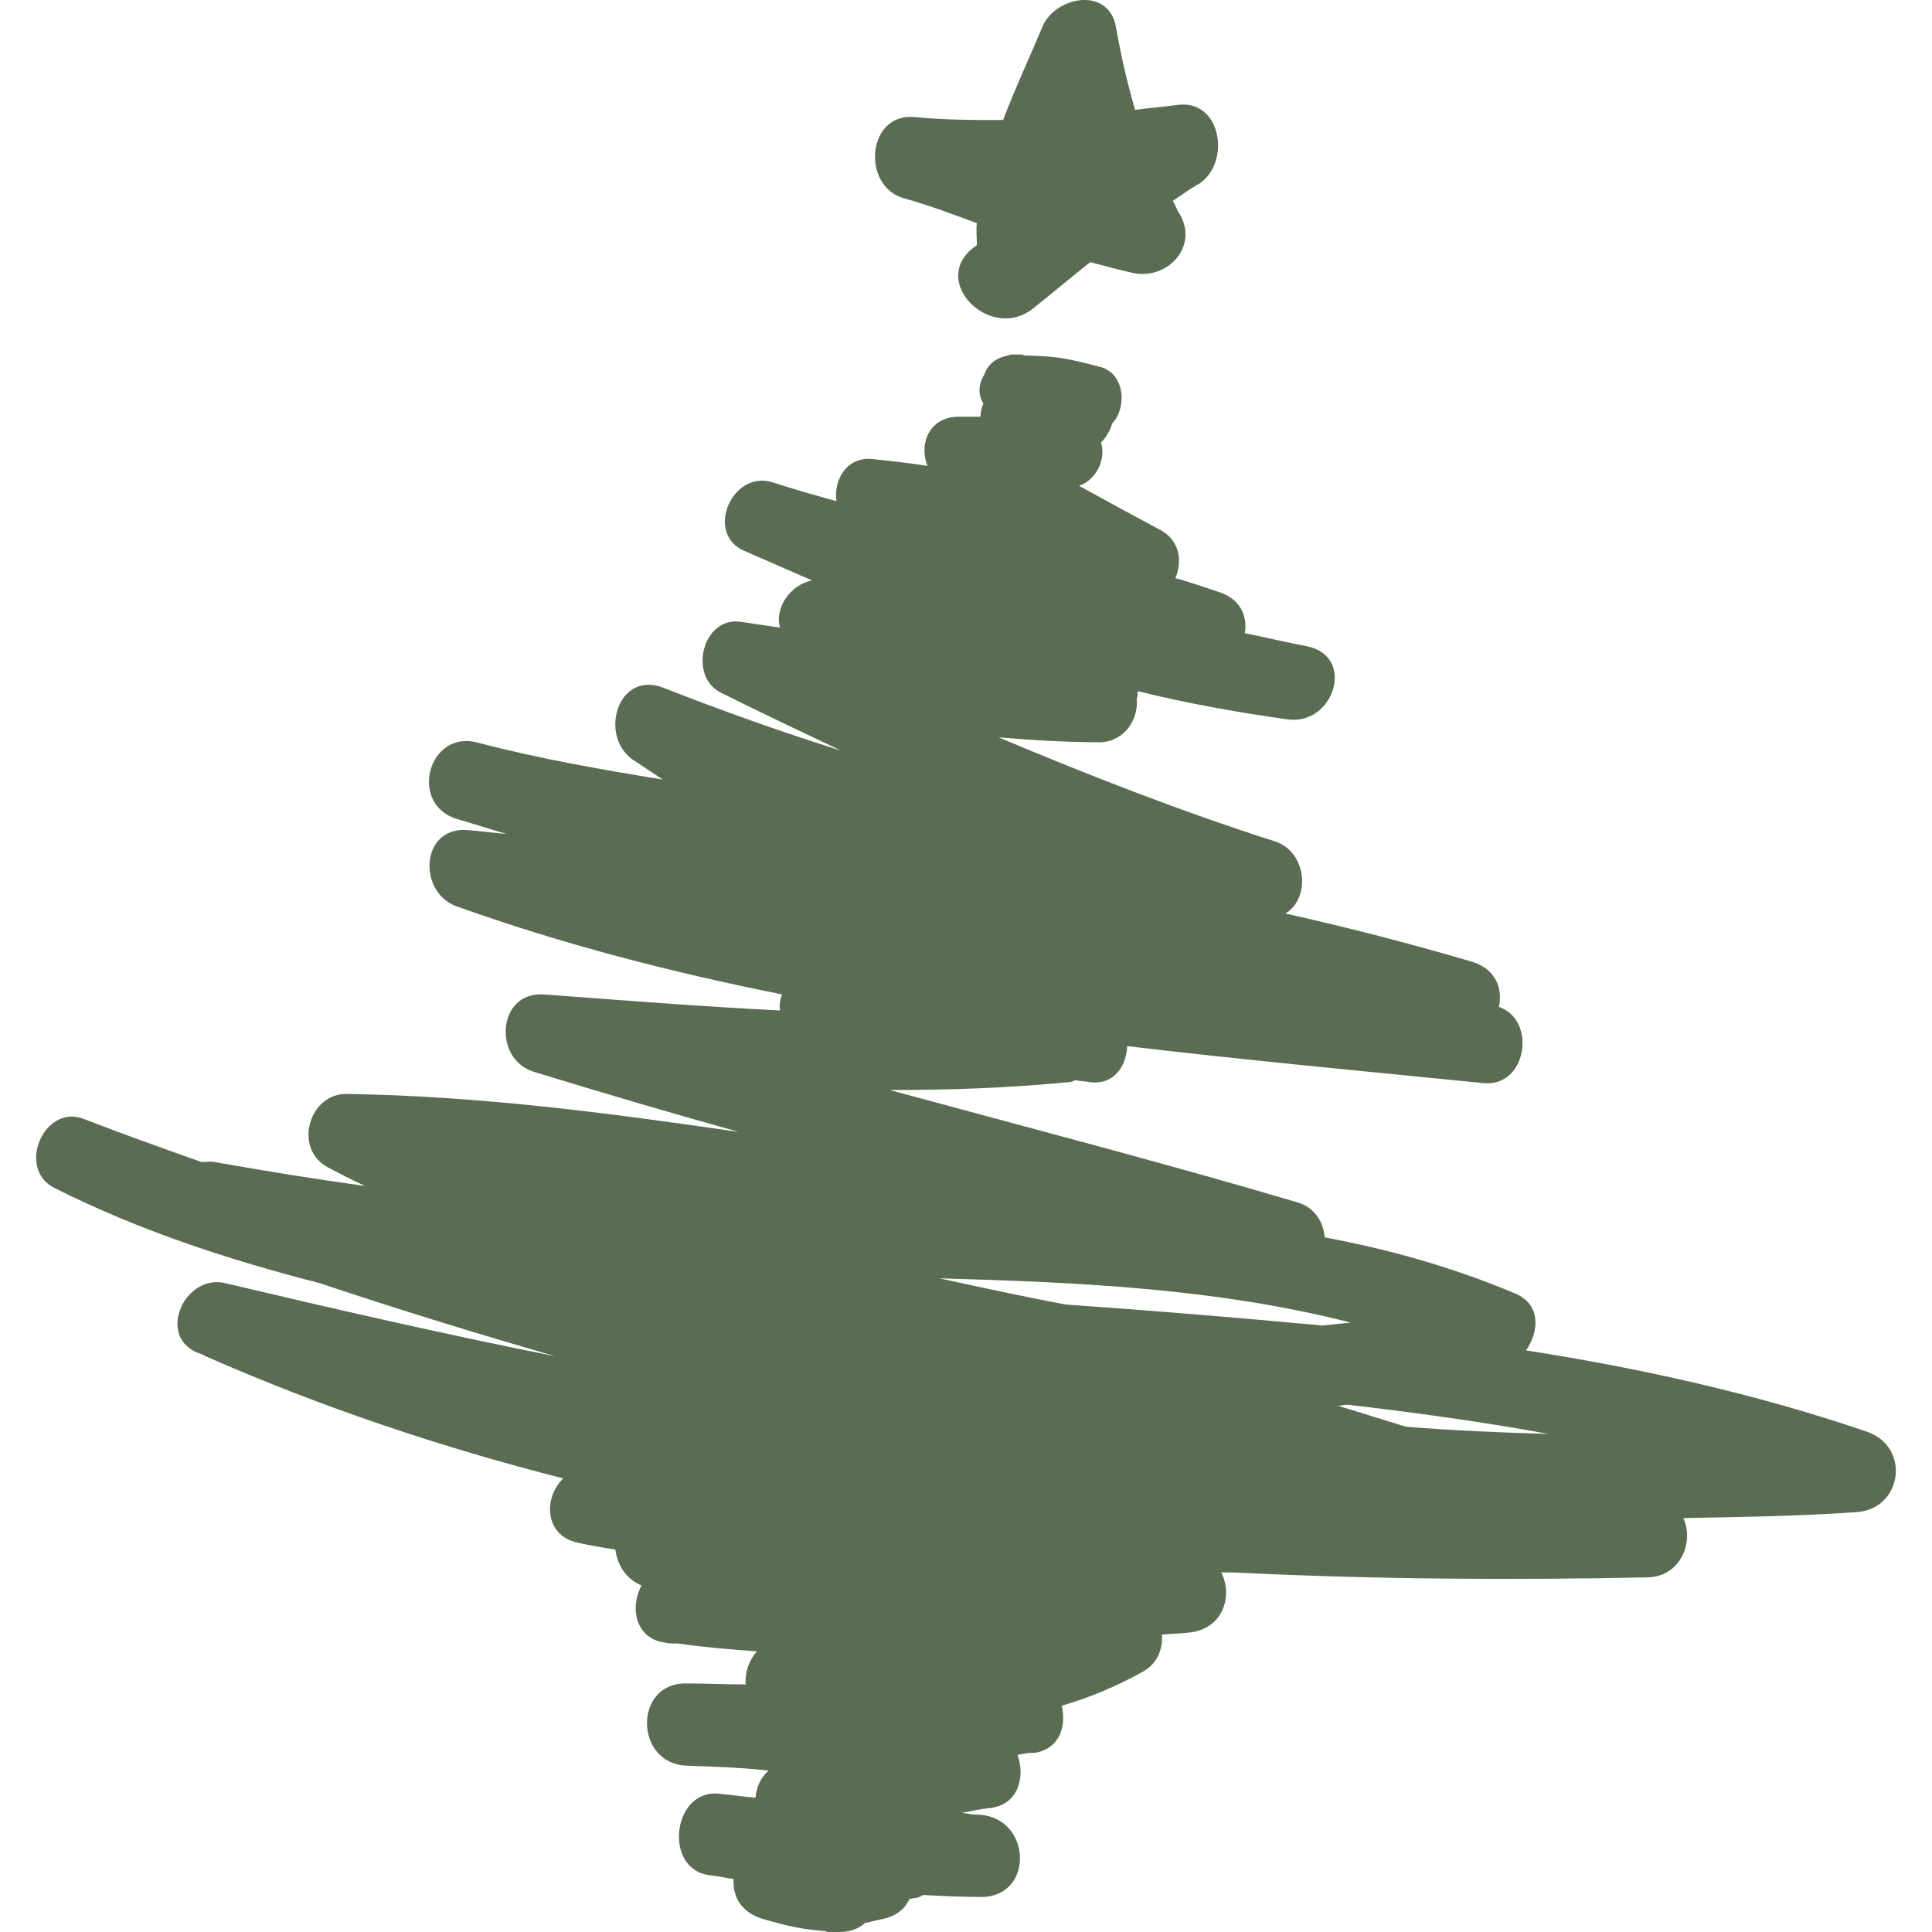
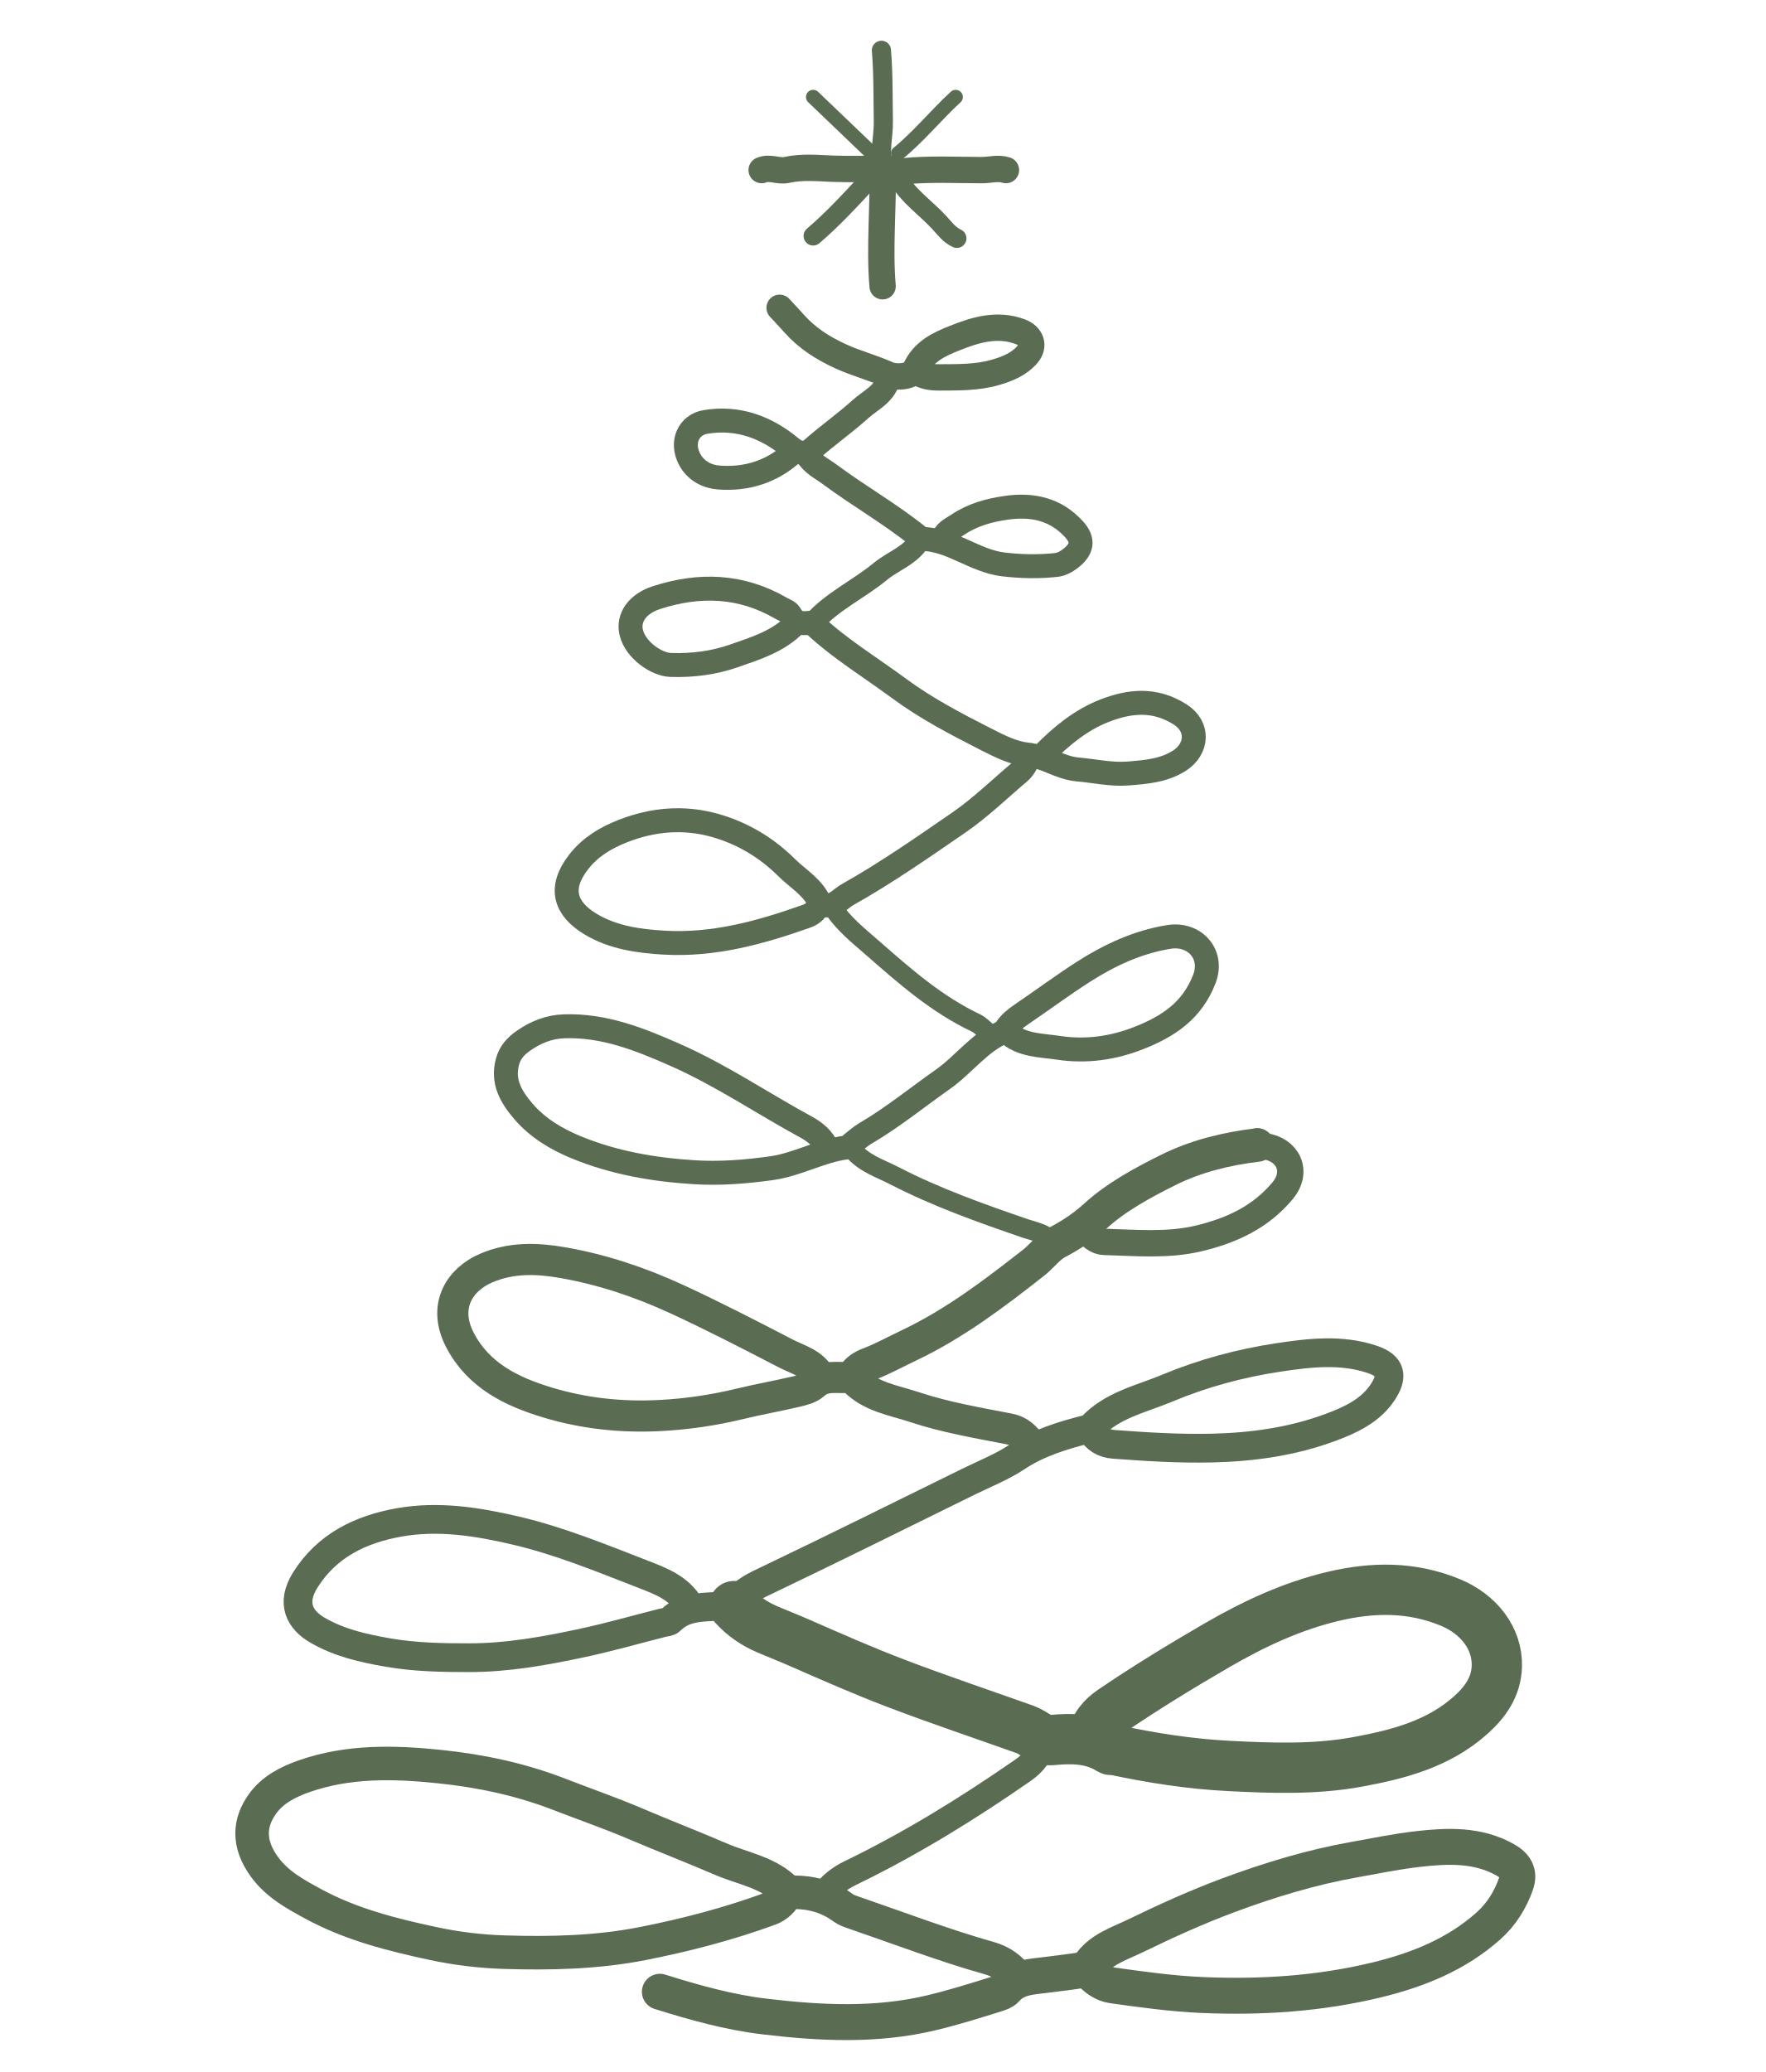
- <svg xmlns="http://www.w3.org/2000/svg" fill="#5A6D53" version="1.1" id="Capa_1" width="800px" height="800px" viewBox="0 0 589.947 589.947" xml:space="preserve">
-   <g>
-     <g>
-       <path d="M570.001,437.148c-34-11.602-68.9-19.301-104-24.801c4-5.801,4.6-14.1-3.4-17.4c-19-8-38.6-13.5-58.1-17.1    c-0.3-4.6-3.1-9.199-8.3-10.699c-41.3-12.201-82.9-23-124.5-34.301c18.1,0,36.1-0.6,54.5-2.4c0.899,0,1.5-0.299,2.1-0.6    c1.5,0.301,3.101,0.301,4.601,0.6c7.3,0.9,11-4.9,11.3-11c36.399,4.301,72.8,7.701,108.899,11.301    c13.2,1.199,16.2-19.301,4.601-23.301c1.2-5.5-0.9-11.6-8.3-13.799c-18.7-5.5-37.601-10.4-56.9-14.7c7.7-4.6,6.7-18.7-3.1-22    c-28.801-9.2-56.9-20.2-84.5-31.8c10.399,0.9,20.8,1.5,31.199,1.5c7.301-0.3,11.601-7,11-13.2c0.301-0.9,0.301-1.5,0.301-2.4    c15,3.7,30,6.4,45.6,8.6c14.4,2.1,21.1-19.3,6.1-22.3c-6.399-1.2-12.899-2.8-19-4c0.9-4.9-1.199-10.4-7.699-12.5    c-4.601-1.5-8.9-3.1-13.5-4.3c2.1-4.9,1.5-11-4-14.4c-8.601-4.6-17.101-9.2-25.4-13.8c5.2-1.8,8.3-8,6.7-13.2    c1.5-1.5,2.8-3.7,3.399-5.8c4.601-4.9,4-15.6-4-17.4c-10.699-2.8-13.199-3.1-22.3-3.4c-0.3,0-0.6,0-1.2-0.3c-0.6,0-1.199,0-2.1,0    c-0.3,0-0.3,0-0.6,0h-0.301c-0.3,0-0.899,0-1.199,0.3c-3.7,0.6-6.4,2.8-7.301,5.8c-1.8,2.8-2.1,6.1-0.3,8.9    c-0.6,1.2-0.899,2.8-0.899,4c-2.101,0-4.3,0-6.7,0c-8.9,0-12.2,8.3-9.5,15c-5.8-0.9-11.3-1.5-17.1-2.1    c-7.6-0.6-11.6,6.4-10.7,12.9c-6.4-1.8-13.2-3.7-19.6-5.8c-12.2-3.7-20.5,15.3-8.9,20.8c7,3.1,14.1,6.1,21.1,9.2    c-6.7,1.2-11.6,8.6-9.8,14.4c-4-0.6-8-1.2-12.2-1.8c-11.6-1.5-15.9,16.8-5.8,21.7c12.2,6.1,24.5,11.9,36.7,17.7    c-18.4-5.8-36.4-12.2-54.5-19.3c-13.8-5.2-19.6,14.7-9.2,22c3.1,2.1,6.1,4,9.2,6.1c-19-3.1-37.9-6.4-56.6-11.3    c-15-4-21.1,18.7-6.4,23.3c5.2,1.5,10.1,3.1,15.3,4.6c-4-0.3-8-0.9-12.2-1.2c-14.1-0.9-15,19-3.1,23.3    c32.4,11.6,65.8,20.199,99.4,26.9c-0.6,1.5-0.9,3.1-0.6,4.898c-24.2-1.199-48-3.1-72.2-4.898c-14.1-0.9-15.6,19.6-3.1,23.6    c20.8,6.4,41.6,12.5,62.7,18.4c-39.8-5.801-79.3-11-119.6-11.602c-11.6-0.299-16.5,16.5-6.1,22.301c4,2.1,7.6,4,11.6,5.801    c-15.3-2.102-30.6-4.602-45.9-7.301c-1.5-0.301-2.8,0-4,0c-12.2-4.301-24.2-8.6-36.1-13.199c-12.2-4.602-20.5,15.299-8.9,21.1    c26.3,13.199,53.5,22,81.1,29.1c23.9,8,47.7,15.301,71.9,22.301c-33.7-6.701-67.3-14.4-100.7-22.301c-12.2-3.1-21.1,15.6-8.9,21.1    c0.9,0.301,1.8,0.6,2.8,1.201l0,0l0,0c35.5,15.6,71.9,27.799,109.2,37.299c-6.1,5.801-5.8,17.4,4.3,19.6c4,0.9,7.6,1.5,11.6,2.102    c0.6,4.6,3.1,8.898,8,11c-3.7,6.699-1.8,16.199,7,17.398c1.2,0.301,2.1,0.301,3.4,0.301l0,0c0.3,0,0.3,0,0.6,0    c8.3,1.199,16.2,1.801,24.2,2.4c-2.4,2.799-3.7,6.4-3.4,10.1c-6.1,0-12.2-0.301-18.1-0.301c-16.2-0.299-15.9,24.5,0,25.102    c8.6,0.299,16.8,0.6,25.1,1.5c-2.4,2.1-3.7,4.898-4,8.299c-3.7-0.299-7.3-0.9-11-1.199c-14.1-1.801-17.4,22.6-3.4,24.799    c2.8,0.301,5.2,0.9,7.7,1.201c-0.3,5.199,2.1,10.1,8.9,12.199c8.3,2.4,11.9,3.1,18.7,3.701c0.6,0,0.9,0.299,1.2,0.299    c1.2,0,2.1,0,3.4,0c3.4,0,5.8-0.9,8-2.799c1.8-0.301,3.7-0.9,5.5-1.201c4-0.9,6.7-3.1,8-6.1c0.6,0,1.2-0.301,1.8-0.301    c0.9,0,1.8-0.6,2.4-0.898c5.8,0.299,11.6,0.6,17.4,0.6c16.5,0.299,15.9-23.9,0-25.1c-1.8,0-3.699-0.301-5.5-0.602    c3.101-0.6,5.8-1.199,8.9-1.5c8.3-1.199,10.399-9.5,8-16.199c0.6,0,1.2-0.301,1.8-0.301l0,0l0,0c1.2-0.299,2.1-0.299,3.4-0.299    c7.6-1.201,9.8-8,8.3-14.4c8.3-2.4,16.5-5.801,24.8-10.4c4.3-2.4,6.1-6.699,5.8-11.299c2.8-0.301,5.2-0.301,8-0.602    c10.7-0.898,13.8-11.299,10.101-18.398c1.199,0,2.399,0,3.699,0c42.2,2.1,84.801,2.398,126.7,1.5    c9.8-0.301,14.101-10.701,10.7-18.102c17.4-0.299,35.2-0.6,52.9-1.799C581.001,460.748,583.501,441.748,570.001,437.148z     M429.301,435.648c-7-2.102-13.8-4.301-20.8-6.4c0.9,0,2.1-0.301,3.1-0.301c20.5,2.4,41,5.201,61.2,8.9    C458.301,437.447,444.001,436.848,429.301,435.648z M412.401,403.848c-2.801,0.301-5.5,0.6-8.601,0.9c-26-2.4-52.3-4.6-78.3-6.4    c-12.9-2.4-25.7-5.199-38.6-8C329.501,391.547,371.701,393.447,412.401,403.848z" />
-       <path d="M359.501,32.048c-4.3,0.6-8.6,0.9-12.9,1.5c-2.399-8.3-4.3-16.5-5.8-25.1c-2.1-12.9-19-9.5-22.6,0    c-4,9.5-8.3,18.7-11.9,28.2c-8.899,0-18.1,0-26.9-0.9c-14.7-1.5-16.5,21.1-3.4,24.8c7.6,2.1,15,4.9,22.3,7.6c-0.3,2.1,0,4.3,0,6.7    c-0.3,0.3-0.899,0.6-1.2,0.9c-13.2,10.4,5.5,28.8,18.4,18.4c5.8-4.6,11.6-9.5,17.4-14.1c4.6,1.2,8.899,2.4,13.5,3.4    c10.399,1.8,19.6-8.3,13.8-18.1c-0.9-1.2-1.2-2.8-2.101-4c2.801-1.8,5.2-3.7,8-5.2C376.001,49.748,373.001,30.148,359.501,32.048z    " />
-     </g>
-   </g>
+ <svg xmlns="http://www.w3.org/2000/svg" version="1.1" id="Layer_1" x="0px" y="0px" width="100%" viewBox="0 0 737 865" enable-background="new 0 0 737 865" xml:space="preserve">
+   <path fill="none" opacity="1" stroke="#5A6D53" stroke-linecap="round" stroke-linejoin="round" stroke-width="14" d=" M425,826   C422.072,821.653 418.101,818.903 413.01,817.464   C393.871,812.053 375.3,804.932 356.506,798.482   C354.96,797.951 353.321,797.409 352.03,796.459   C345.902,791.947 339.036,789.979 331.5,789.967   C330.513,789.965 329.418,790.482 328.49,789.51   C320.983,781.648 310.308,780.151 300.946,776.124   C289.071,771.017 276.982,766.336 265.096,761.275   C254.672,756.837 244.003,753.152 233.475,749.065   C217.401,742.824 200.638,739.279 183.5,737.502   C164.433,735.525 145.465,735.063 127.005,741.513   C120.232,743.879 113.816,747.172 109.596,753.069   C104.003,760.885 103.297,769.648 110.511,779.492   C115.785,786.688 123.441,790.857 131.025,794.954   C146.683,803.412 163.793,807.723 181.02,811.405   C190.696,813.472 200.582,814.655 210.501,814.969   C229.932,815.584 249.383,815.127 268.472,811.357   C286.439,807.809 304.213,803.171 321.45,796.863   C324.416,795.777 327.112,793.279 328.5,790  " />
+   <path fill="none" opacity="1" stroke="#5A6D53" stroke-linecap="round" stroke-linejoin="round" stroke-width="12" d=" M288,670.5   C283.486,662.812 275.675,659.989 267.997,657.008   C250.738,650.309 233.589,643.267 215.497,639.014   C199.362,635.221 183.048,632.621 166.515,635.584   C150.526,638.451 136.576,645.169 127.515,659.51   C121.162,669.565 125.476,676.428 132.49,680.518   C141.643,685.856 151.803,688.132 162.017,689.901   C173.226,691.842 184.613,692.05 196,692.045   C211.944,692.038 227.511,689.221 242.982,685.916   C254.24,683.511 265.334,680.336 276.499,677.495   C277.674,677.196 279.199,677.195 279.943,676.444   C286.894,669.427 296.166,671.534 304.501,670.004   C305.407,669.838 306.254,670.231 307.065,669.044   C310.444,664.102 315.648,661.894 320.935,659.365   C348.906,645.986 376.671,632.176 404.497,618.493   C411.185,615.205 418.24,612.447 424.405,608.357   C433.687,602.198 443.971,599.178 454.497,596.49   C454.85,596.4 455.252,596.245 455.488,595.989   C464.134,586.556 476.357,584.107 487.484,579.461   C502.313,573.268 517.775,569.11 533.534,566.725   C546.565,564.752 559.956,563.12 572.992,567.523   C580.942,570.209 581.543,574.685 577.453,580.97   C572.26,588.951 563.915,592.775 555.467,595.911   C539.556,601.816 522.937,604.133 506.001,604.528   C492.296,604.846 478.647,603.981 465.003,602.967   C460.887,602.66 457.545,600.777 455.5,597  " />
+   <path fill="none" opacity="1" stroke="#5A6D53" stroke-linecap="round" stroke-linejoin="round" stroke-width="13" d=" M342.5,575   C339.435,569.102 333.253,567.724 328,565   C312.977,557.209 297.958,549.447 282.569,542.351   C267.261,535.292 251.487,530.008 234.979,527.12   C224.262,525.245 213.5,524.86 202.956,529.398   C191.824,534.19 184.711,545.365 192.062,559.468   C199.738,574.192 213.457,580.918 228.507,585.478   C243.826,590.119 259.555,591.77 275.497,590.947   C286.799,590.365 297.979,588.72 309.01,586.043   C316.79,584.155 324.692,582.776 332.486,580.939   C335.077,580.328 338.028,579.581 339.895,577.884   C344.35,573.836 349.548,575.441 354.498,574.979   C355.462,574.889 355.947,575.419 356.503,575.997   C363.468,583.229 373.11,584.543 382.004,587.489   C394.878,591.754 408.219,593.986 421.486,596.573   C425.425,597.342 428.455,599.939 430.5,603.5  " />
+   <path fill="none" opacity="1" stroke="#5A6D53" stroke-linecap="round" stroke-linejoin="round" stroke-width="10" d=" M342.5,377.5   C339.802,370.555 333.269,367.013 328.366,362.135   C320.012,353.825 309.902,347.781 298.479,344.576   C285.468,340.926 272.587,342.025 259.99,346.974   C252.735,349.823 246.326,353.695 241.478,359.983   C233.113,370.834 235.975,379.417 246.613,385.813   C255.88,391.384 266.663,392.94 277.498,393.539   C298.093,394.677 317.418,389.339 336.526,382.572   C338.165,381.992 339.507,381.24 340.461,379.971   C341.793,378.196 343.473,377.98 345.499,377.951   C349.009,377.901 351.174,374.984 353.955,373.421   C370.055,364.371 385.205,353.79 400.392,343.343   C409.317,337.203 417.174,329.508 425.495,322.494   C427.395,320.891 428.512,318.73 429.5,316.5  " />
+   <path fill="none" opacity="1" stroke="#5A6D53" stroke-linecap="round" stroke-linejoin="round" stroke-width="15" d=" M275.5,831.5   C289.767,835.966 304.226,840.047 319.022,841.813   C342.35,844.598 365.713,845.845 389.057,840.239   C398.197,838.044 407.076,835.27 415.99,832.469   C417.394,832.027 419.03,831.485 419.938,830.446   C424.402,825.342 430.543,825.249 436.5,824.497   C441.668,823.844 446.845,823.239 451.988,822.426   C452.811,822.296 453.812,822.283 454.586,821.054   C459.099,813.893 467.098,811.543 474.073,808.151   C486.816,801.954 499.781,796.077 513.055,791.147   C530.085,784.823 547.466,779.54 565.47,776.333   C574.311,774.758 583.246,772.91 592.047,771.911   C604.221,770.529 616.982,769.911 628.518,776.468   C632.706,778.848 634.522,781.972 632.933,786.476   C630.564,793.193 626.843,799.202 621.482,803.98   C608.134,815.875 592.117,822.334 575.001,826.504   C550.993,832.354 526.563,833.912 502.006,832.861   C489.472,832.324 476.963,830.594 464.522,828.846   C460.64,828.3 457.092,825.807 454.5,822.5  " />
+   <path fill="none" opacity="1" stroke="#5A6D53" stroke-linecap="round" stroke-linejoin="round" stroke-width="10" d=" M420.5,431   C426.631,436.594 434.579,436.309 442.01,437.437   C453.478,439.178 464.806,437.551 475.443,433.357   C487.446,428.623 497.7,422.136 502.856,408.636   C506.799,398.311 498.729,389.413 488.023,391.14   C475.206,393.208 463.441,398.603 452.543,405.567   C443.666,411.238 435.201,417.55 426.478,423.468   C423.98,425.164 421.699,426.993 419.999,429.499   C419.788,429.811 420.351,430.215 419.523,430.556   C409.075,434.867 402.578,444.323 393.595,450.635   C382.926,458.131 372.81,466.409 361.52,473.035   C359.378,474.292 357.467,475.959 355.518,477.523   C354.863,478.048 354.52,478.886 353.502,479.016   C342.614,480.399 333.003,486.182 322.028,487.704   C311.341,489.186 300.678,490.04 290.007,489.382   C273.053,488.337 256.341,485.48 240.522,478.946   C232.205,475.51 224.491,470.897 218.536,463.969   C213.393,457.986 209.521,451.501 211.952,442.986   C213.036,439.189 215.462,436.641 218.509,434.512   C223.608,430.949 229.113,428.672 235.498,428.454   C252.217,427.885 267.142,433.866 282.023,440.449   C301.077,448.878 318.29,460.579 336.504,470.493   C340.404,472.615 343.67,475.33 345.5,479.5  " />
+   <path fill="none" opacity="1" stroke="#5A6D53" stroke-linecap="round" stroke-linejoin="round" stroke-width="21" d=" M456,726   C456.897,720.628 460.162,716.942 464.498,713.997   C478.627,704.399 493.188,695.512 507.963,686.937   C523.301,678.036 539.153,670.597 556.491,666.463   C573.118,662.5 589.422,662.322 605.516,668.961   C617.447,673.882 625.233,684.02 624.952,695.499   C624.742,704.062 620.24,710.478 614.024,716.027   C600.594,728.018 584.051,732.337 567,735.5   C549.098,738.821 530.969,738.143 513.014,737.23   C496.915,736.411 480.843,733.909 464.997,730.513   C464.519,730.41 463.874,730.698 463.519,730.471   C455.909,725.617 447.561,725.636 438.995,726.442   C434.716,726.845 431.732,723.336 427.998,722.006   C410.169,715.659 392.223,709.625 374.536,702.906   C360.857,697.71 347.439,691.805 334.034,685.923   C329.527,683.945 324.916,682.158 320.404,680.225   C314.94,677.883 310.414,674.777 306.5,670.5  " />
+   <path fill="none" opacity="1" stroke="#5A6D53" stroke-linecap="round" stroke-linejoin="round" stroke-width="14" d=" M525,478   C511.961,479.574 499.31,482.65 487.522,488.543   C476.78,493.913 466.069,499.698 457.228,507.75   C452.339,512.204 447.212,515.559 441.531,518.559   C437.636,520.615 435.054,524.38 431.582,527.104   C415.146,540 398.587,552.586 379.558,561.623   C373.898,564.311 368.434,567.364 362.533,569.588   C359.9,570.581 357.405,572.267 356,575  " />
+   <path fill="none" opacity="1" stroke="#5A6D53" stroke-linecap="round" stroke-linejoin="round" stroke-width="10" d=" M337,190   C339.205,193.808 343.093,195.575 346.452,198.065   C358.569,207.049 371.732,214.53 383.496,224.005   C383.861,224.299 384.165,224.956 384.5,224.958   C397.056,225.039 406.759,234.21 418.984,235.637   C426.371,236.498 433.677,236.634 440.985,235.858   C443.009,235.643 445.177,234.537 447.049,233.062   C451.879,229.257 452.546,225.526 448.479,221.019   C440.779,212.486 430.941,210.415 420.001,212.005   C412.885,213.04 406.056,214.901 399.992,218.989   C397.391,220.743 394.24,221.907 393.5,225.5  " />
+   <path fill="none" opacity="1" stroke="#5A6D53" stroke-linecap="round" stroke-linejoin="round" stroke-width="11" d=" M382.5,155   C385.345,157.055 388.526,157.57 392,157.552   C399.9,157.512 407.806,157.69 415.495,155.483   C420.553,154.031 425.45,152.075 428.957,147.963   C432.021,144.371 430.553,140.198 426.003,138.491   C416.42,134.896 407.288,137.672 398.565,141.161   C392.009,143.784 385.531,146.683 382.094,154.317   C380.775,157.247 374.253,157.908 370.595,156.286   C364.148,153.427 357.334,151.671 350.901,148.716   C343.442,145.289 336.892,141.109 331.493,135.007   C329.539,132.799 327.5,130.667 325.5,128.5  " />
+   <path fill="none" opacity="1" stroke="#5A6D53" stroke-linecap="round" stroke-linejoin="round" stroke-width="11" d=" M435.5,727   C434.465,732.274 431.501,735.975 427.047,739.068   C404.024,755.062 380.226,769.727 354.981,781.96   C350.531,784.117 346.85,787.002 344,791  " />
+   <path fill="none" opacity="1" stroke="#5A6D53" stroke-linecap="round" stroke-linejoin="round" stroke-width="10" d=" M332,260.5   C324.971,267.778 315.491,270.644 306.435,273.814   C298.026,276.757 289.085,277.897 279.997,277.598   C274.174,277.407 265.293,271.459 263.545,263.99   C262.083,257.747 266.283,252.029 274.005,249.516   C291.953,243.675 309.355,244.225 326.059,253.898   C327.446,254.702 329.196,255.19 329.93,256.538   C331.657,259.712 334.183,260.532 337.504,260.025   C338.438,259.882 339.189,260.148 340.049,260.947   C350.924,271.045 363.616,278.734 375.499,287.502   C386.743,295.799 399.078,302.214 411.481,308.536   C416.977,311.337 423.048,314.406 428.554,314.946   C436.34,315.709 442.346,320.567 449.981,321.224   C456.977,321.827 463.95,323.473 470.993,322.908   C478.404,322.314 485.935,321.754 492.508,317.512   C499.846,312.775 500.864,303.419 492.674,298.225   C481.926,291.41 471.428,292.697 461.088,296.727   C451.25,300.561 442.958,307.397 435.5,315  " />
+   <path fill="none" opacity="1" stroke="#5A6D53" stroke-linecap="round" stroke-linejoin="round" stroke-width="11" d=" M525,476.5   C524.895,478.824 526.602,478.334 527.997,478.52   C537.549,479.792 542.289,488.882 535.543,497.036   C526.335,508.165 514.108,513.742 500.499,516.994   C487.437,520.116 474.193,518.812 461.001,518.452   C457.837,518.366 455.605,516.159 453.5,514  " />
+   <path fill="none" opacity="1" stroke="#5A6D53" stroke-linecap="round" stroke-linejoin="round" stroke-width="8" d=" M356,480   C360.574,485.67 367.46,487.757 373.552,490.899   C391.012,499.904 409.523,506.467 428.056,512.836   C431.991,514.188 436.073,514.705 439,518  " />
+   <path fill="none" opacity="1" stroke="#5A6D53" stroke-linecap="round" stroke-linejoin="round" stroke-width="8" d=" M347.5,378.5   C351.905,385.559 358.42,390.596 364.534,395.962   C377.863,407.66 391.214,419.36 407.471,427.06   C409.349,427.949 410.833,429.667 412.5,431  " />
+   <path fill="none" opacity="1" stroke="#5A6D53" stroke-linecap="round" stroke-linejoin="round" stroke-width="10" d=" M371,157.5   C369.887,164.317 363.549,166.911 359.29,170.768   C352.828,176.618 345.581,181.686 338.999,187.499   C336.402,189.794 333.11,189.281 330.456,187.053   C320.068,178.335 308.09,173.89 294.526,176.155   C287.605,177.31 283.996,184.609 288.047,191.974   C290.573,196.569 295.202,198.966 300.012,199.343   C311.639,200.256 322.183,196.977 331,189  " />
+   <path fill="none" opacity="1" stroke="#5A6D53" stroke-linecap="round" stroke-linejoin="round" stroke-width="11" d=" M368,70.5   C361.333,70.5 354.66,70.683 348.002,70.448   C341.477,70.217 334.993,69.474 328.487,70.944   C325.059,71.719 321.5,69.566 318,71  " />
+   <path fill="none" opacity="1" stroke="#5A6D53" stroke-linecap="round" stroke-linejoin="round" stroke-width="8" d=" M368,21   C368.834,30.989 368.635,40.995 368.807,50.995   C368.913,57.147 366.895,63.386 369,69.5  " />
+   <path fill="none" opacity="1" stroke="#5A6D53" stroke-linecap="round" stroke-linejoin="round" stroke-width="11" d=" M420,71   C416.667,69.937 413.333,71.023 410,71.018   C399.165,71.003 388.323,70.436 377.497,71.468   C374.583,71.746 371.62,71.708 368.465,69.246   C368.944,86.501 367.08,102.984 368.5,119.5  " />
+   <path fill="none" opacity="1" stroke="#5A6D53" stroke-linecap="round" stroke-linejoin="round" stroke-width="9" d=" M384,225.5   C380.161,231.942 372.943,234.108 367.552,238.562   C358.466,246.069 347.427,251.002 339.5,260  " />
+   <path fill="none" opacity="1" stroke="#5A6D53" stroke-linecap="round" stroke-linejoin="round" stroke-width="6" d=" M399,40.5   C390.76,48.088 383.705,56.886 375,64  " />
+   <path fill="none" opacity="1" stroke="#5A6D53" stroke-linecap="round" stroke-linejoin="round" stroke-width="6" d=" M363,63   C355.167,55.5 347.333,48 339.5,40.5  " />
+   <path fill="none" opacity="1" stroke="#5A6D53" stroke-linecap="round" stroke-linejoin="round" stroke-width="8" d=" M375,74.5   C379.251,81.968 386.453,86.724 392.134,92.877   C394.307,95.23 396.35,98.084 399.5,99.5  " />
+   <path fill="none" opacity="1" stroke="#5A6D53" stroke-linecap="round" stroke-linejoin="round" stroke-width="8" d=" M362,76   C354.805,83.805 347.587,91.587 339.5,98.5  " />
</svg>
